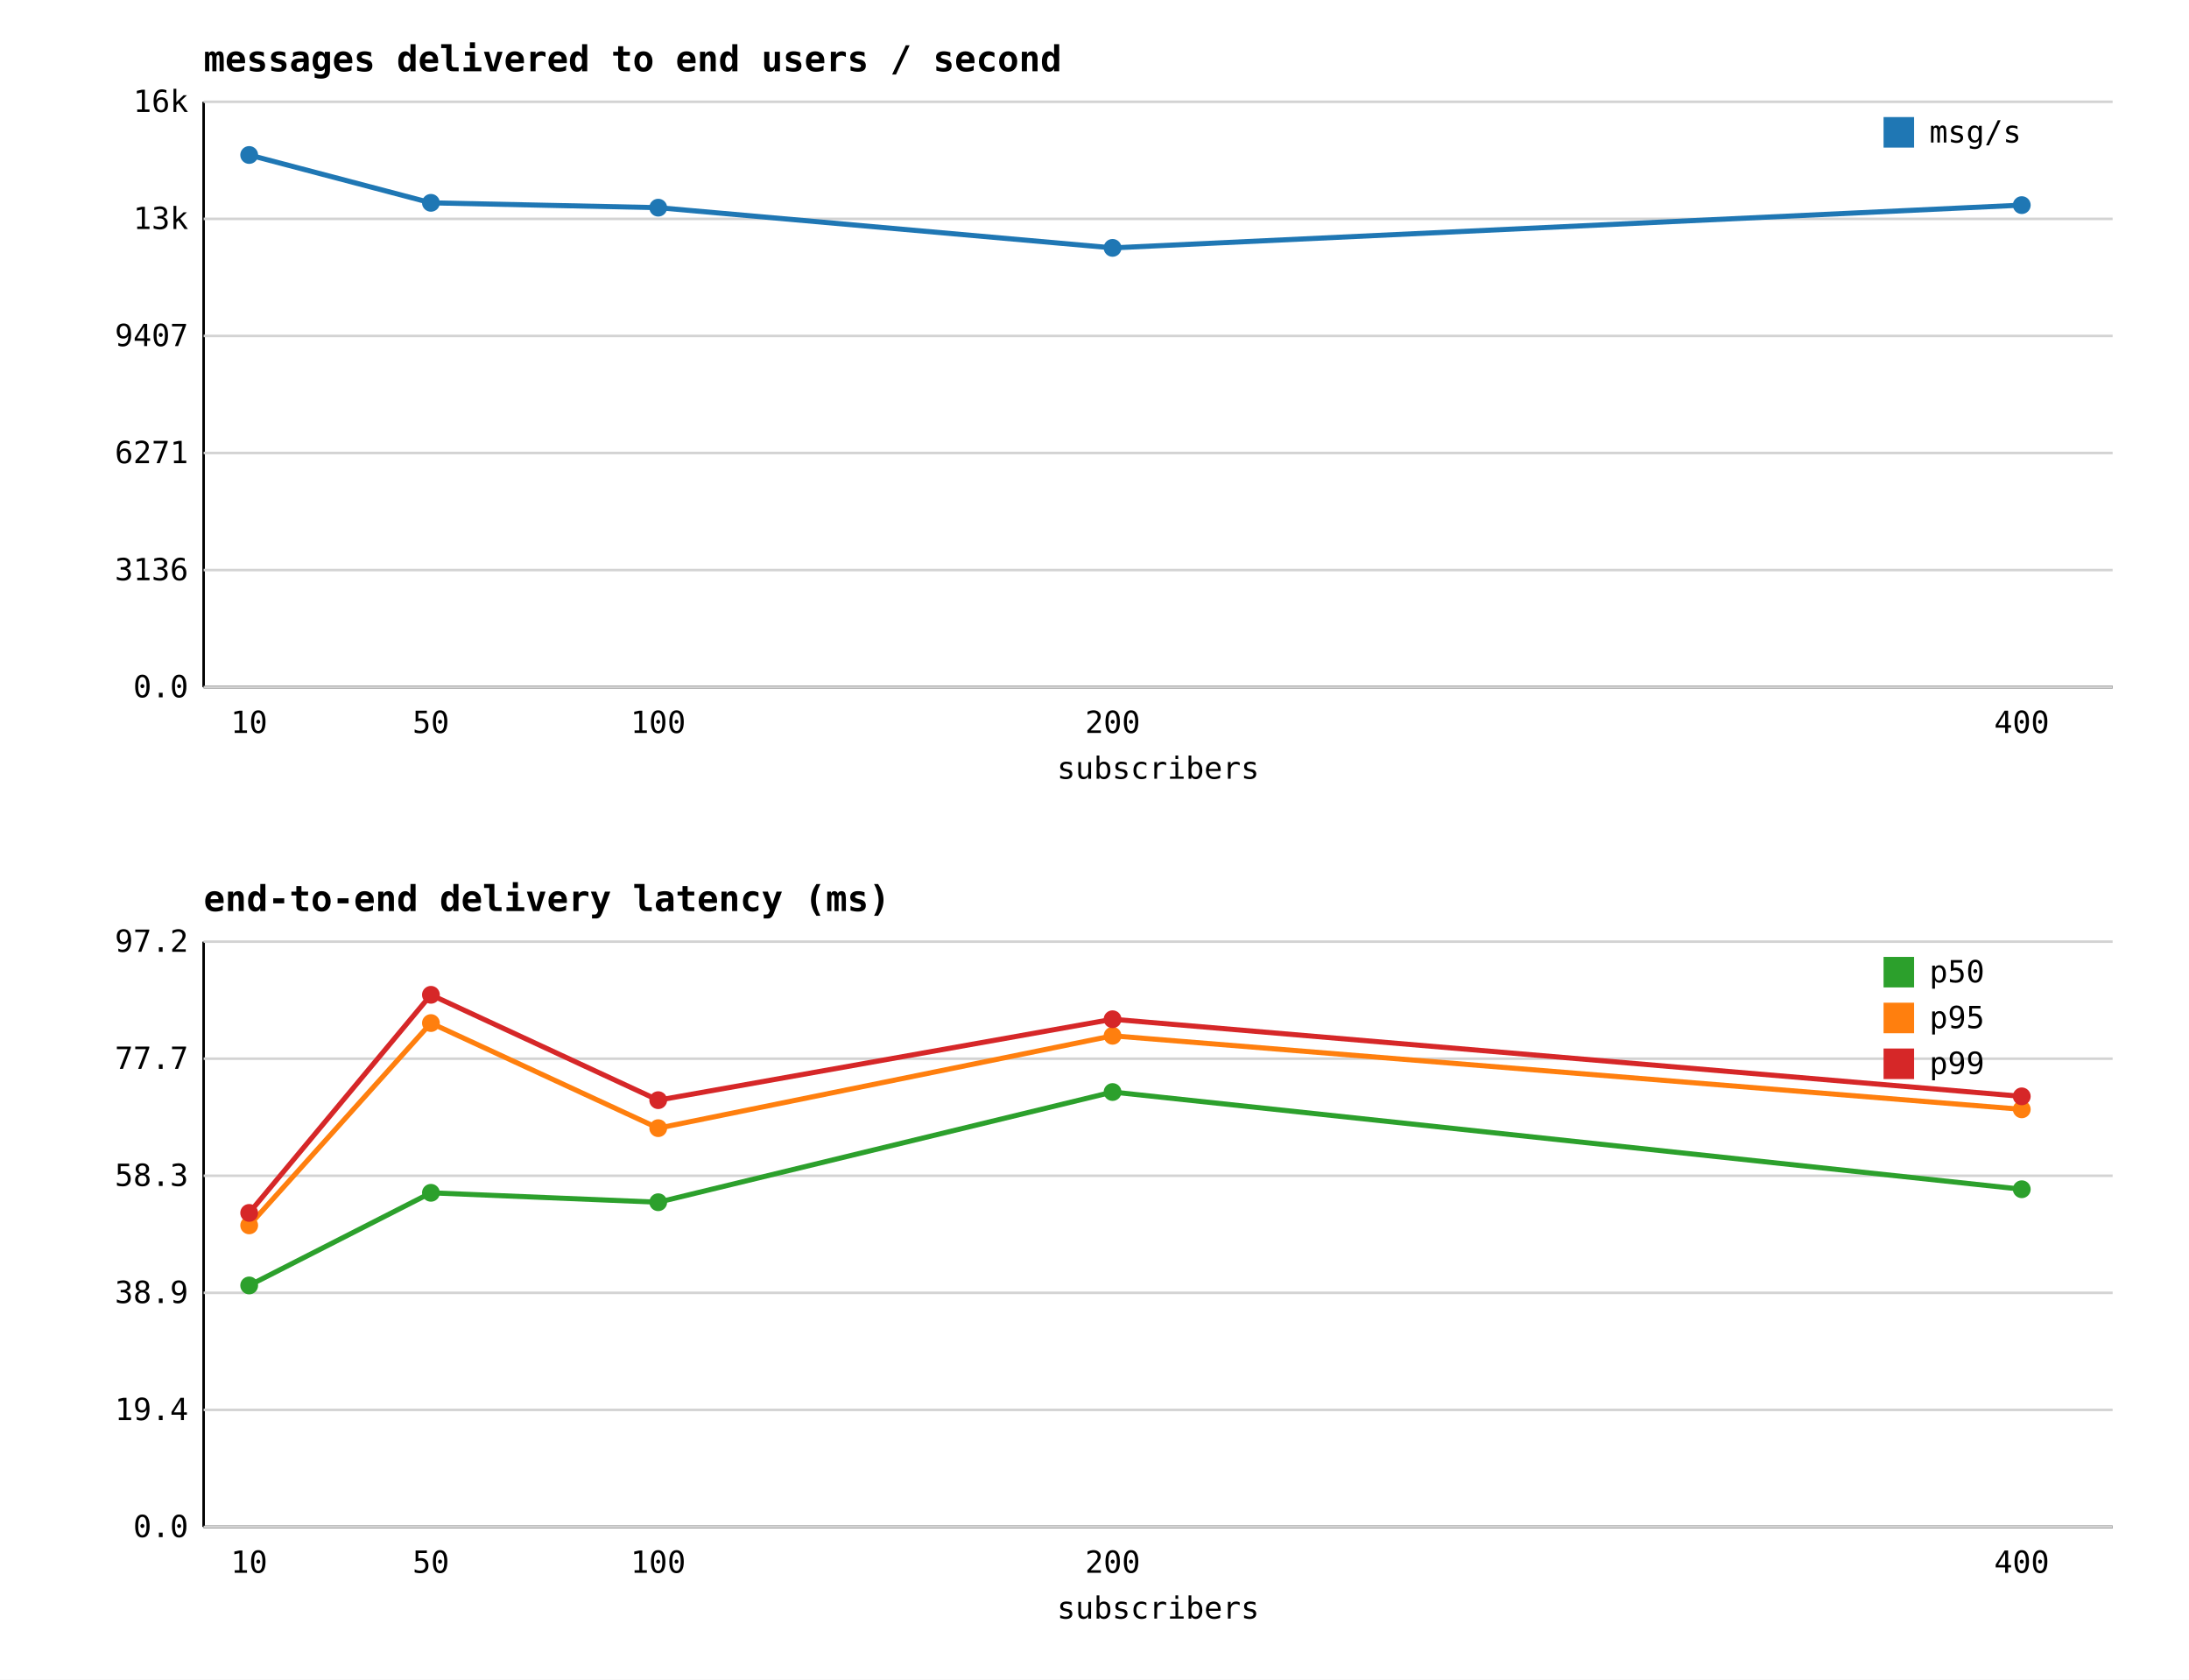
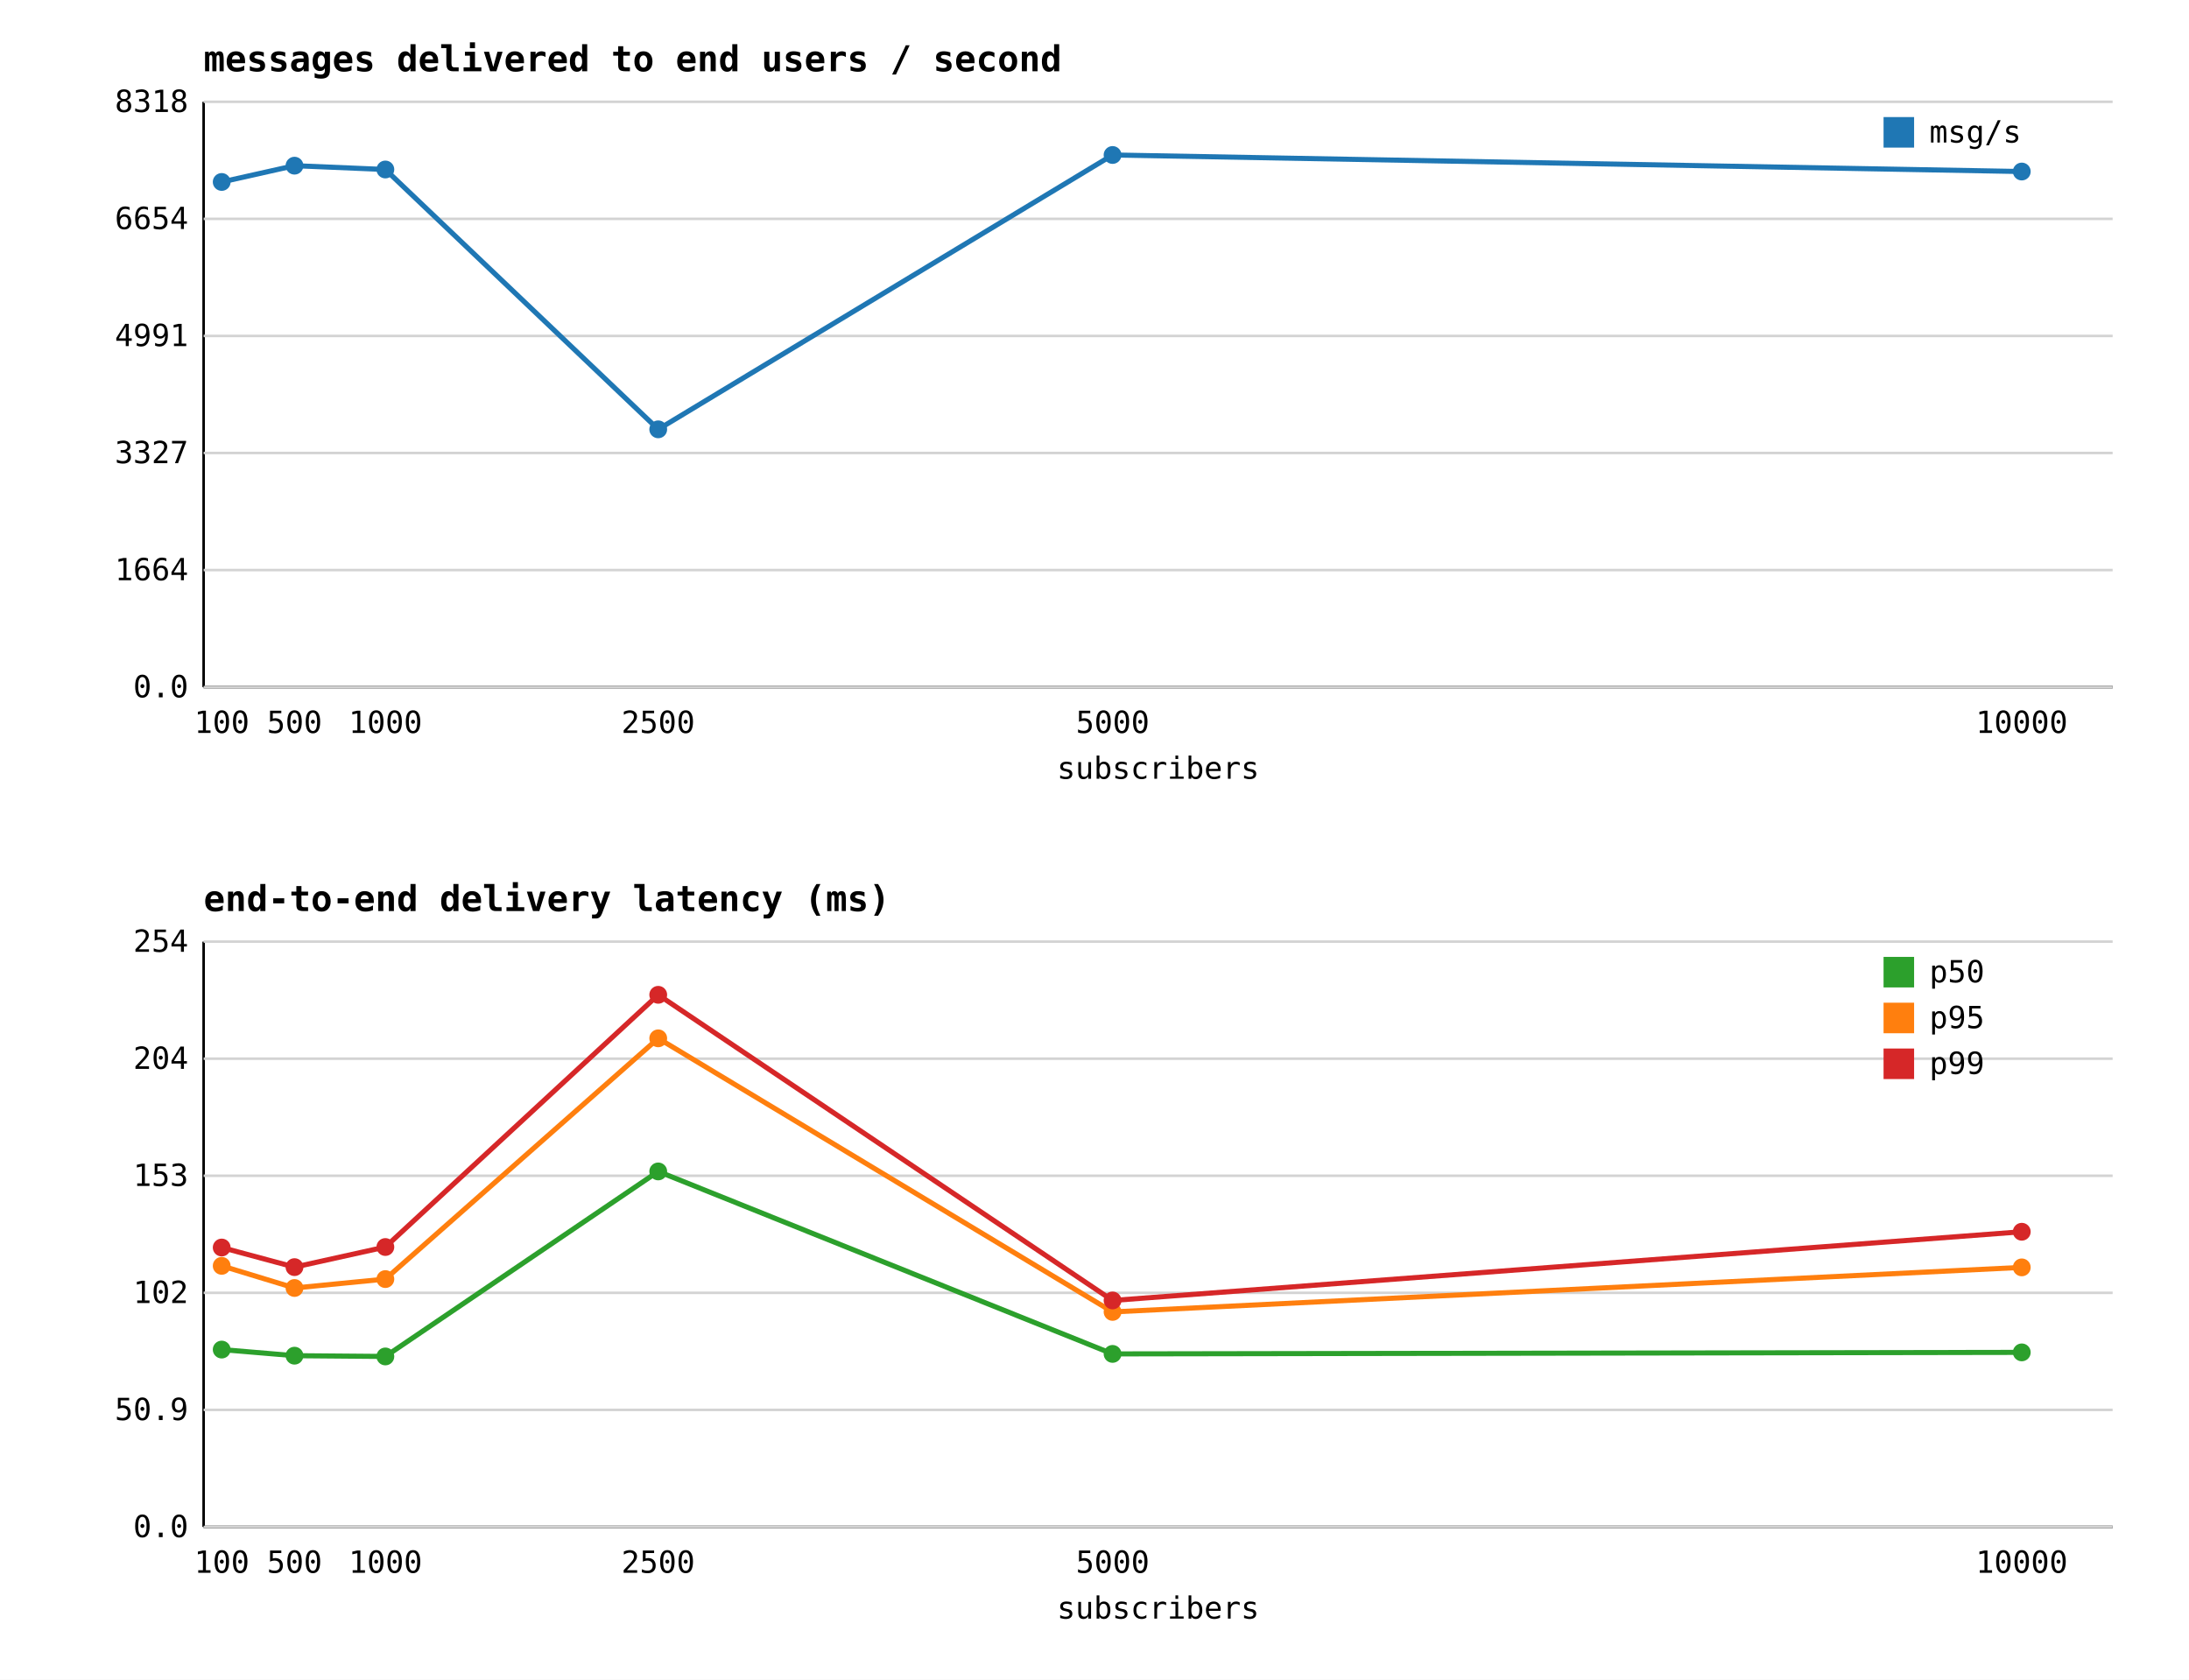
<svg xmlns="http://www.w3.org/2000/svg" width="860" height="660" viewBox="0 0 860 660" font-family="monospace" font-size="12">
  <rect width="860" height="660" fill="white" />
  <text x="80" y="28" font-size="14" font-weight="bold">messages delivered to end users / second</text>
  <line x1="80" y1="270" x2="830" y2="270" stroke="black" />
  <line x1="80" y1="40" x2="80" y2="270" stroke="black" />
  <line x1="80" y1="270" x2="830" y2="270" stroke="lightgray" />
  <text x="74" y="274" text-anchor="end">0.0</text>
  <line x1="80" y1="224" x2="830" y2="224" stroke="lightgray" />
-   <text x="74" y="228" text-anchor="end">3136</text>
+   <text x="74" y="228" text-anchor="end">1664</text>
  <line x1="80" y1="178" x2="830" y2="178" stroke="lightgray" />
-   <text x="74" y="182" text-anchor="end">6271</text>
+   <text x="74" y="182" text-anchor="end">3327</text>
  <line x1="80" y1="132" x2="830" y2="132" stroke="lightgray" />
-   <text x="74" y="136" text-anchor="end">9407</text>
+   <text x="74" y="136" text-anchor="end">4991</text>
  <line x1="80" y1="86" x2="830" y2="86" stroke="lightgray" />
-   <text x="74" y="90" text-anchor="end">13k</text>
+   <text x="74" y="90" text-anchor="end">6654</text>
  <line x1="80" y1="40" x2="830" y2="40" stroke="lightgray" />
-   <text x="74" y="44" text-anchor="end">16k</text>
-   <text x="97.857" y="288" text-anchor="middle">10</text>
-   <text x="169.286" y="288" text-anchor="middle">50</text>
-   <text x="258.571" y="288" text-anchor="middle">100</text>
-   <text x="437.143" y="288" text-anchor="middle">200</text>
-   <text x="794.286" y="288" text-anchor="middle">400</text>
+   <text x="74" y="44" text-anchor="end">8318</text>
+   <text x="87.143" y="288" text-anchor="middle">100</text>
+   <text x="115.714" y="288" text-anchor="middle">500</text>
+   <text x="151.429" y="288" text-anchor="middle">1000</text>
+   <text x="258.571" y="288" text-anchor="middle">2500</text>
+   <text x="437.143" y="288" text-anchor="middle">5000</text>
+   <text x="794.286" y="288" text-anchor="middle">10000</text>
  <text x="455" y="306" text-anchor="middle">subscribers</text>
-   <polyline points="97.9,60.9 169.3,79.7 258.6,81.6 437.1,97.4 794.3,80.6" fill="none" stroke="#1f77b4" stroke-width="2" />
-   <circle cx="97.9" cy="60.9" r="3.5" fill="#1f77b4" />
-   <circle cx="169.3" cy="79.7" r="3.5" fill="#1f77b4" />
-   <circle cx="258.6" cy="81.6" r="3.5" fill="#1f77b4" />
-   <circle cx="437.1" cy="97.4" r="3.5" fill="#1f77b4" />
-   <circle cx="794.3" cy="80.6" r="3.5" fill="#1f77b4" />
+   <polyline points="87.1,71.5 115.7,65.1 151.4,66.6 258.6,168.7 437.1,60.9 794.3,67.4" fill="none" stroke="#1f77b4" stroke-width="2" />
+   <circle cx="87.1" cy="71.5" r="3.5" fill="#1f77b4" />
+   <circle cx="115.7" cy="65.1" r="3.5" fill="#1f77b4" />
+   <circle cx="151.4" cy="66.6" r="3.5" fill="#1f77b4" />
+   <circle cx="258.6" cy="168.7" r="3.5" fill="#1f77b4" />
+   <circle cx="437.1" cy="60.9" r="3.5" fill="#1f77b4" />
+   <circle cx="794.3" cy="67.4" r="3.5" fill="#1f77b4" />
  <rect x="740" y="46" width="12" height="12" fill="#1f77b4" />
  <text x="758" y="56">msg/s</text>
  <text x="80" y="358" font-size="14" font-weight="bold">end-to-end delivery latency (ms)</text>
  <line x1="80" y1="600" x2="830" y2="600" stroke="black" />
  <line x1="80" y1="370" x2="80" y2="600" stroke="black" />
  <line x1="80" y1="600" x2="830" y2="600" stroke="lightgray" />
  <text x="74" y="604" text-anchor="end">0.0</text>
  <line x1="80" y1="554" x2="830" y2="554" stroke="lightgray" />
-   <text x="74" y="558" text-anchor="end">19.4</text>
+   <text x="74" y="558" text-anchor="end">50.9</text>
  <line x1="80" y1="508" x2="830" y2="508" stroke="lightgray" />
-   <text x="74" y="512" text-anchor="end">38.9</text>
+   <text x="74" y="512" text-anchor="end">102</text>
  <line x1="80" y1="462" x2="830" y2="462" stroke="lightgray" />
-   <text x="74" y="466" text-anchor="end">58.3</text>
+   <text x="74" y="466" text-anchor="end">153</text>
  <line x1="80" y1="416" x2="830" y2="416" stroke="lightgray" />
-   <text x="74" y="420" text-anchor="end">77.7</text>
+   <text x="74" y="420" text-anchor="end">204</text>
  <line x1="80" y1="370" x2="830" y2="370" stroke="lightgray" />
-   <text x="74" y="374" text-anchor="end">97.2</text>
-   <text x="97.857" y="618" text-anchor="middle">10</text>
-   <text x="169.286" y="618" text-anchor="middle">50</text>
-   <text x="258.571" y="618" text-anchor="middle">100</text>
-   <text x="437.143" y="618" text-anchor="middle">200</text>
-   <text x="794.286" y="618" text-anchor="middle">400</text>
+   <text x="74" y="374" text-anchor="end">254</text>
+   <text x="87.143" y="618" text-anchor="middle">100</text>
+   <text x="115.714" y="618" text-anchor="middle">500</text>
+   <text x="151.429" y="618" text-anchor="middle">1000</text>
+   <text x="258.571" y="618" text-anchor="middle">2500</text>
+   <text x="437.143" y="618" text-anchor="middle">5000</text>
+   <text x="794.286" y="618" text-anchor="middle">10000</text>
  <text x="455" y="636" text-anchor="middle">subscribers</text>
-   <polyline points="97.9,505.1 169.3,468.7 258.6,472.4 437.1,429.1 794.3,467.3" fill="none" stroke="#2ca02c" stroke-width="2" />
-   <circle cx="97.9" cy="505.1" r="3.5" fill="#2ca02c" />
-   <circle cx="169.3" cy="468.7" r="3.5" fill="#2ca02c" />
-   <circle cx="258.6" cy="472.4" r="3.5" fill="#2ca02c" />
-   <circle cx="437.1" cy="429.1" r="3.5" fill="#2ca02c" />
-   <circle cx="794.3" cy="467.3" r="3.5" fill="#2ca02c" />
+   <polyline points="87.1,530.3 115.7,532.7 151.4,533.0 258.6,460.3 437.1,532.0 794.3,531.4" fill="none" stroke="#2ca02c" stroke-width="2" />
+   <circle cx="87.1" cy="530.3" r="3.5" fill="#2ca02c" />
+   <circle cx="115.7" cy="532.7" r="3.5" fill="#2ca02c" />
+   <circle cx="151.4" cy="533.0" r="3.5" fill="#2ca02c" />
+   <circle cx="258.6" cy="460.3" r="3.5" fill="#2ca02c" />
+   <circle cx="437.1" cy="532.0" r="3.5" fill="#2ca02c" />
+   <circle cx="794.3" cy="531.4" r="3.5" fill="#2ca02c" />
  <rect x="740" y="376" width="12" height="12" fill="#2ca02c" />
  <text x="758" y="386">p50</text>
-   <polyline points="97.9,481.5 169.3,402.0 258.6,443.3 437.1,407.0 794.3,435.9" fill="none" stroke="#ff7f0e" stroke-width="2" />
-   <circle cx="97.9" cy="481.5" r="3.5" fill="#ff7f0e" />
-   <circle cx="169.3" cy="402.0" r="3.5" fill="#ff7f0e" />
-   <circle cx="258.6" cy="443.3" r="3.5" fill="#ff7f0e" />
-   <circle cx="437.1" cy="407.0" r="3.5" fill="#ff7f0e" />
-   <circle cx="794.3" cy="435.9" r="3.5" fill="#ff7f0e" />
+   <polyline points="87.1,497.4 115.7,506.1 151.4,502.6 258.6,408.0 437.1,515.5 794.3,498.0" fill="none" stroke="#ff7f0e" stroke-width="2" />
+   <circle cx="87.1" cy="497.4" r="3.5" fill="#ff7f0e" />
+   <circle cx="115.7" cy="506.1" r="3.5" fill="#ff7f0e" />
+   <circle cx="151.4" cy="502.6" r="3.5" fill="#ff7f0e" />
+   <circle cx="258.6" cy="408.0" r="3.5" fill="#ff7f0e" />
+   <circle cx="437.1" cy="515.5" r="3.5" fill="#ff7f0e" />
+   <circle cx="794.3" cy="498.0" r="3.5" fill="#ff7f0e" />
  <rect x="740" y="394" width="12" height="12" fill="#ff7f0e" />
  <text x="758" y="404">p95</text>
-   <polyline points="97.9,476.6 169.3,390.9 258.6,432.3 437.1,400.5 794.3,430.8" fill="none" stroke="#d62728" stroke-width="2" />
-   <circle cx="97.9" cy="476.6" r="3.5" fill="#d62728" />
-   <circle cx="169.3" cy="390.9" r="3.5" fill="#d62728" />
-   <circle cx="258.6" cy="432.3" r="3.5" fill="#d62728" />
-   <circle cx="437.1" cy="400.5" r="3.5" fill="#d62728" />
-   <circle cx="794.3" cy="430.8" r="3.5" fill="#d62728" />
+   <polyline points="87.1,490.2 115.7,497.9 151.4,490.0 258.6,390.9 437.1,511.0 794.3,484.0" fill="none" stroke="#d62728" stroke-width="2" />
+   <circle cx="87.1" cy="490.2" r="3.5" fill="#d62728" />
+   <circle cx="115.7" cy="497.9" r="3.5" fill="#d62728" />
+   <circle cx="151.4" cy="490.0" r="3.5" fill="#d62728" />
+   <circle cx="258.6" cy="390.9" r="3.5" fill="#d62728" />
+   <circle cx="437.1" cy="511.0" r="3.5" fill="#d62728" />
+   <circle cx="794.3" cy="484.0" r="3.5" fill="#d62728" />
  <rect x="740" y="412" width="12" height="12" fill="#d62728" />
  <text x="758" y="422">p99</text>
</svg>
